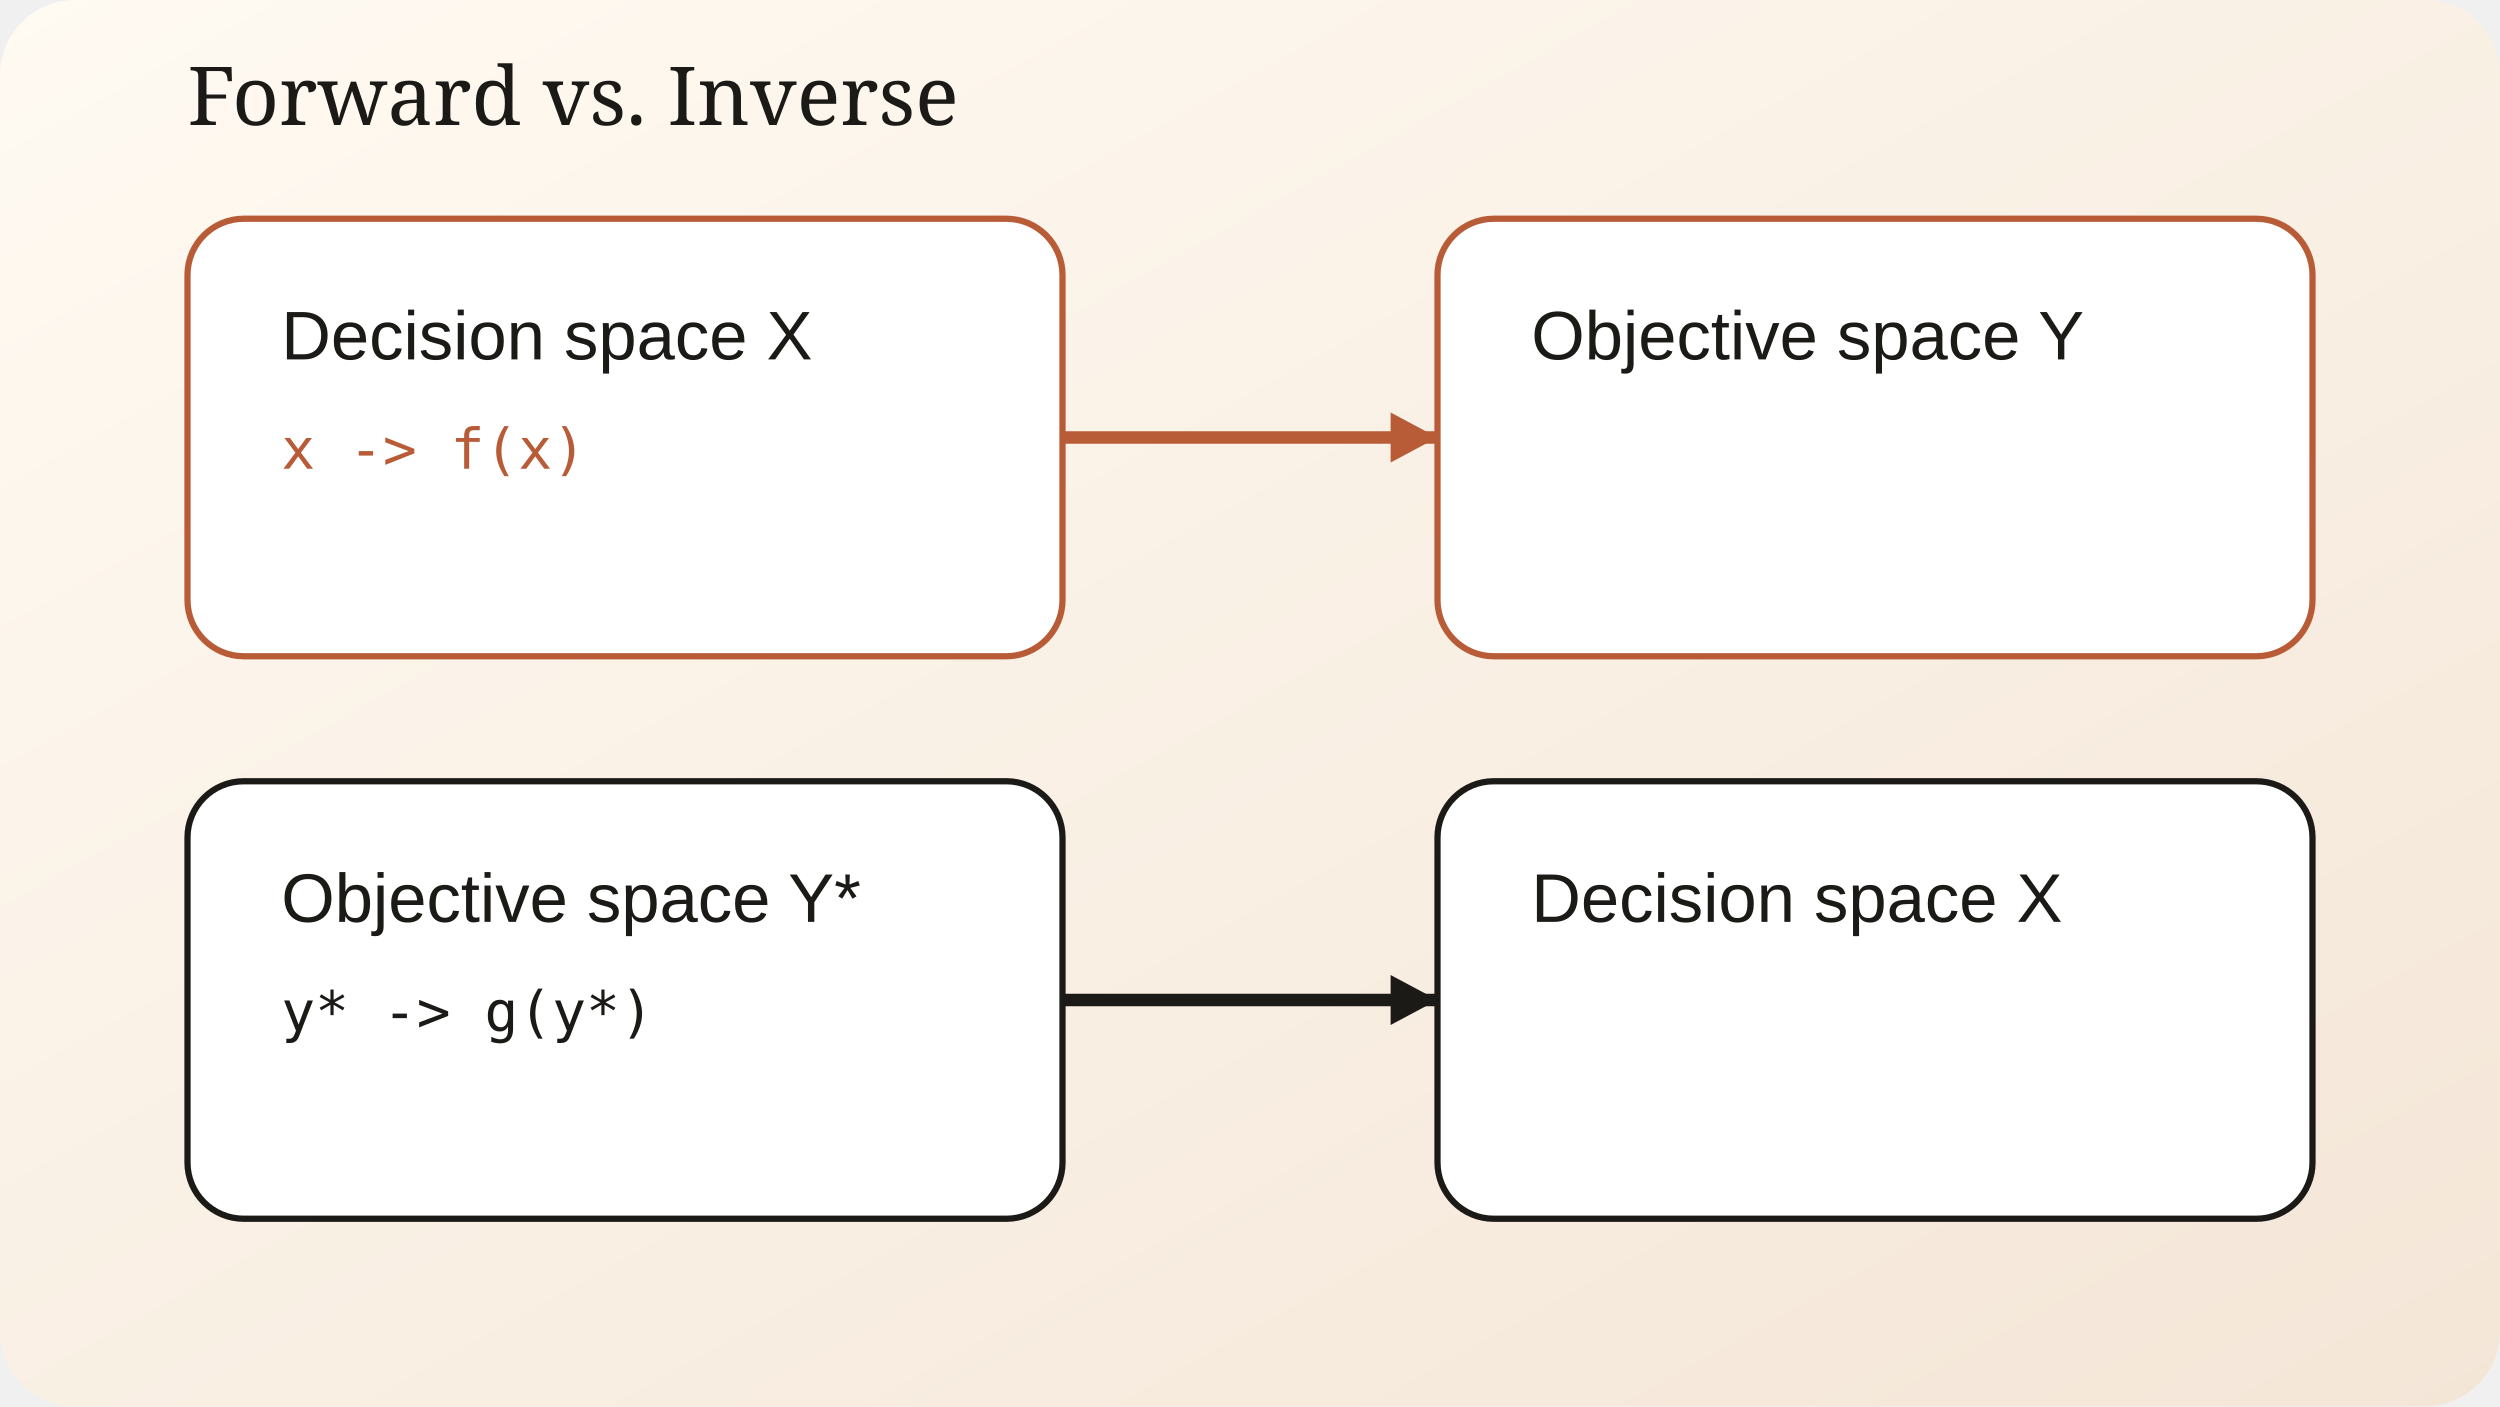
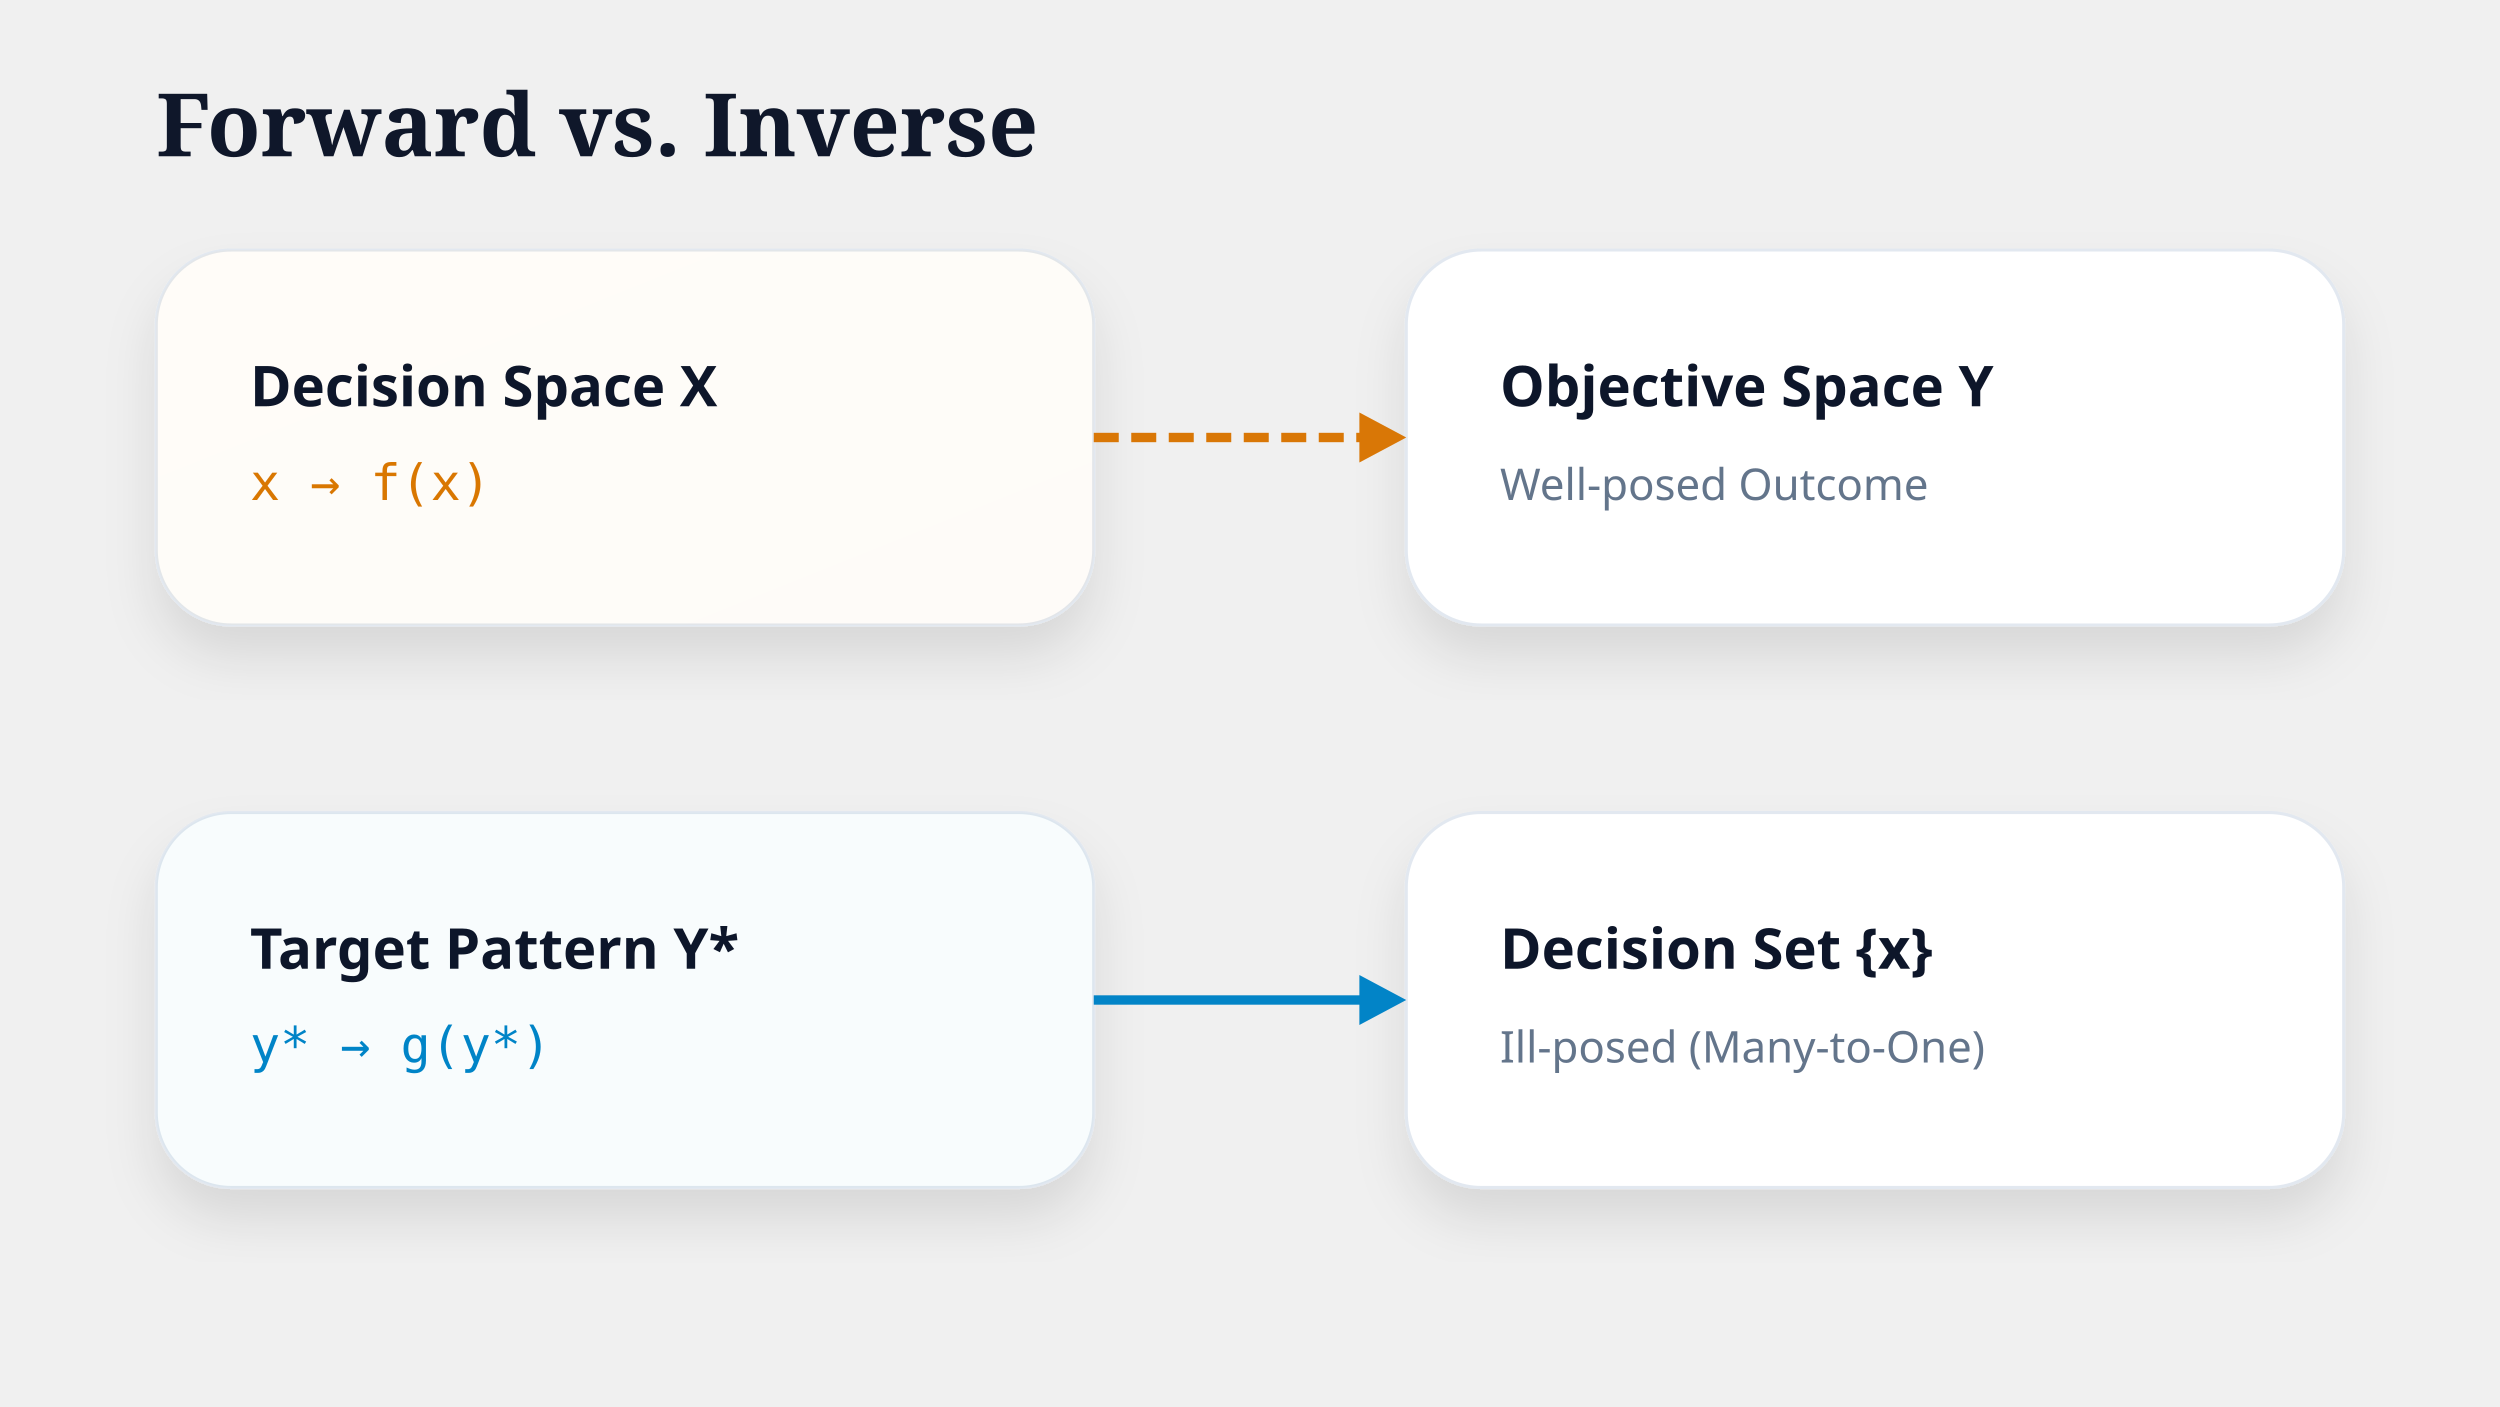
<svg xmlns="http://www.w3.org/2000/svg" width="800" height="450" viewBox="0 0 800 450">
  <defs>
-     <linearGradient id="bg" x1="0" x2="1" y1="0" y2="1">
-       <stop offset="0%" stop-color="#fffaf2" />
-       <stop offset="100%" stop-color="#f4e6d7" />
+     <filter id="shadow" x="-20%" y="-20%" width="140%" height="140%">
+       <feGaussianBlur in="SourceAlpha" stdDeviation="8" />
+       <feOffset dx="0" dy="10" result="offsetblur" />
+       <feComponentTransfer>
+         <feFuncA type="linear" slope="0.1" />
+       </feComponentTransfer>
+       <feMerge>
+         <feMergeNode />
+         <feMergeNode in="SourceGraphic" />
+       </feMerge>
+     </filter>
+     <linearGradient id="amberGrad" x1="0%" y1="0%" x2="100%" y2="100%">
+       <stop offset="0%" style="stop-color:#f59e0b;stop-opacity:1" />
+       <stop offset="100%" style="stop-color:#d97706;stop-opacity:1" />
    </linearGradient>
  </defs>
-   <rect width="800" height="450" rx="24" fill="url(#bg)" />
-   <rect x="60" y="70" width="280" height="140" rx="18" fill="#ffffff" stroke="#b85c38" stroke-width="2" />
-   <rect x="460" y="70" width="280" height="140" rx="18" fill="#ffffff" stroke="#b85c38" stroke-width="2" />
-   <rect x="60" y="250" width="280" height="140" rx="18" fill="#ffffff" stroke="#1b1a17" stroke-width="2" />
-   <rect x="460" y="250" width="280" height="140" rx="18" fill="#ffffff" stroke="#1b1a17" stroke-width="2" />
-   <text x="90" y="115" font-family="IBM Plex Sans, Arial" font-size="22" fill="#1b1a17">Decision space X</text>
-   <text x="490" y="115" font-family="IBM Plex Sans, Arial" font-size="22" fill="#1b1a17">Objective space Y</text>
-   <text x="90" y="295" font-family="IBM Plex Sans, Arial" font-size="22" fill="#1b1a17">Objective space Y*</text>
-   <text x="490" y="295" font-family="IBM Plex Sans, Arial" font-size="22" fill="#1b1a17">Decision space X</text>
-   <text x="90" y="150" font-family="JetBrains Mono, monospace" font-size="18" fill="#b85c38">x -&gt; f(x)</text>
-   <text x="90" y="330" font-family="JetBrains Mono, monospace" font-size="18" fill="#1b1a17">y* -&gt; g(y*)</text>
-   <line x1="340" y1="140" x2="460" y2="140" stroke="#b85c38" stroke-width="4" />
-   <polygon points="460,140 445,132 445,148" fill="#b85c38" />
-   <line x1="340" y1="320" x2="460" y2="320" stroke="#1b1a17" stroke-width="4" />
-   <polygon points="460,320 445,312 445,328" fill="#1b1a17" />
-   <text x="60" y="40" font-family="Fraunces, serif" font-size="26" fill="#1b1a17">Forward vs. Inverse</text>
+   <rect width="800" height="450" fill="none" />
+   <g filter="url(#shadow)">
+     <rect x="50" y="80" width="300" height="120" rx="24" fill="#ffffff" stroke="#e2e8f0" stroke-width="1" />
+     <rect x="50" y="80" width="300" height="120" rx="24" fill="url(#amberGrad)" opacity="0.03" />
+     <text x="80" y="130" font-family="Plus Jakarta Sans, sans-serif" font-size="18" font-weight="700" fill="#0f172a">Decision Space X</text>
+     <text x="80" y="160" font-family="JetBrains Mono, monospace" font-size="16" fill="#d97706">x → f(x)</text>
+   </g>
+   <g filter="url(#shadow)">
+     <rect x="450" y="80" width="300" height="120" rx="24" fill="#ffffff" stroke="#e2e8f0" stroke-width="1" />
+     <text x="480" y="130" font-family="Plus Jakarta Sans, sans-serif" font-size="18" font-weight="700" fill="#0f172a">Objective Space Y</text>
+     <text x="480" y="160" font-family="Plus Jakarta Sans, sans-serif" font-size="14" fill="#64748b">Well-posed Outcome</text>
+   </g>
+   <g filter="url(#shadow)">
+     <rect x="50" y="260" width="300" height="120" rx="24" fill="#ffffff" stroke="#e2e8f0" stroke-width="1" />
+     <rect x="50" y="260" width="300" height="120" rx="24" fill="#0284c7" opacity="0.03" />
+     <text x="80" y="310" font-family="Plus Jakarta Sans, sans-serif" font-size="18" font-weight="700" fill="#0f172a">Target Pattern Y*</text>
+     <text x="80" y="340" font-family="JetBrains Mono, monospace" font-size="16" fill="#0284c7">y* → g(y*)</text>
+   </g>
+   <g filter="url(#shadow)">
+     <rect x="450" y="260" width="300" height="120" rx="24" fill="#ffffff" stroke="#e2e8f0" stroke-width="1" />
+     <text x="480" y="310" font-family="Plus Jakarta Sans, sans-serif" font-size="18" font-weight="700" fill="#0f172a">Decision Set {x}</text>
+     <text x="480" y="340" font-family="Plus Jakarta Sans, sans-serif" font-size="14" fill="#64748b">Ill-posed (Many-to-One)</text>
+   </g>
+   <path d="M 350 140 L 440 140" stroke="#d97706" stroke-width="3" stroke-dasharray="8 4" fill="none" />
+   <polygon points="450,140 435,132 435,148" fill="#d97706" />
+   <path d="M 350 320 L 440 320" stroke="#0284c7" stroke-width="3" fill="none" />
+   <polygon points="450,320 435,312 435,328" fill="#0284c7" />
+   <text x="50" y="50" font-family="Fraunces, serif" font-size="28" font-weight="800" fill="#0f172a">Forward vs. Inverse</text>
</svg>
